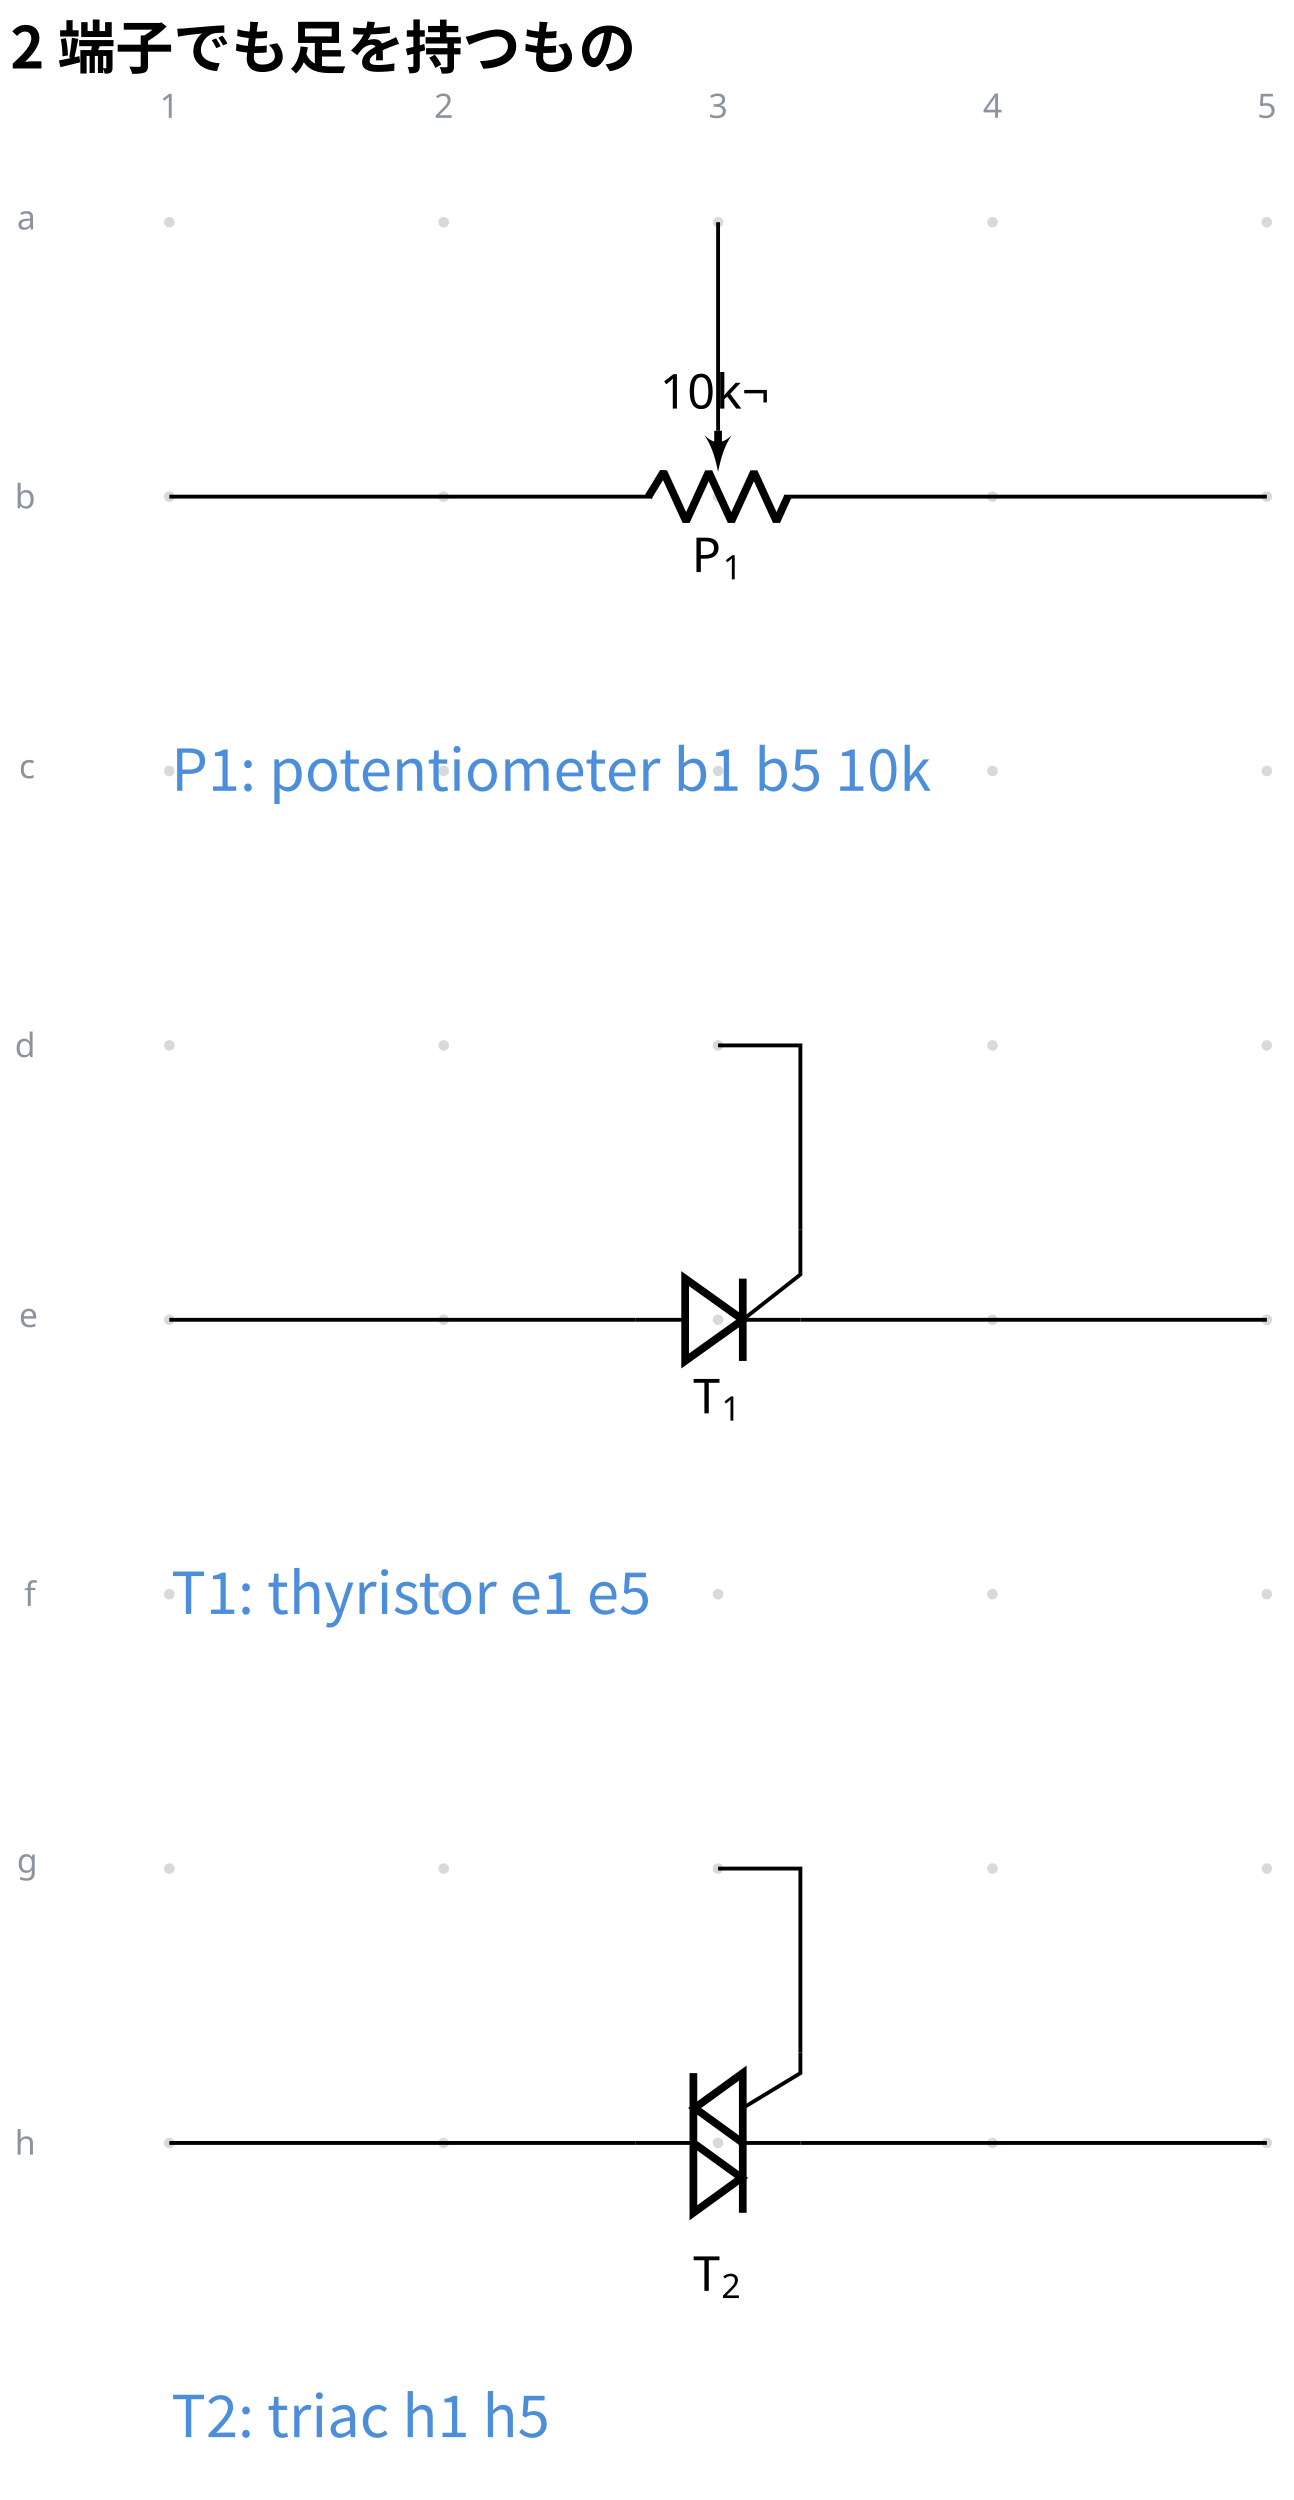
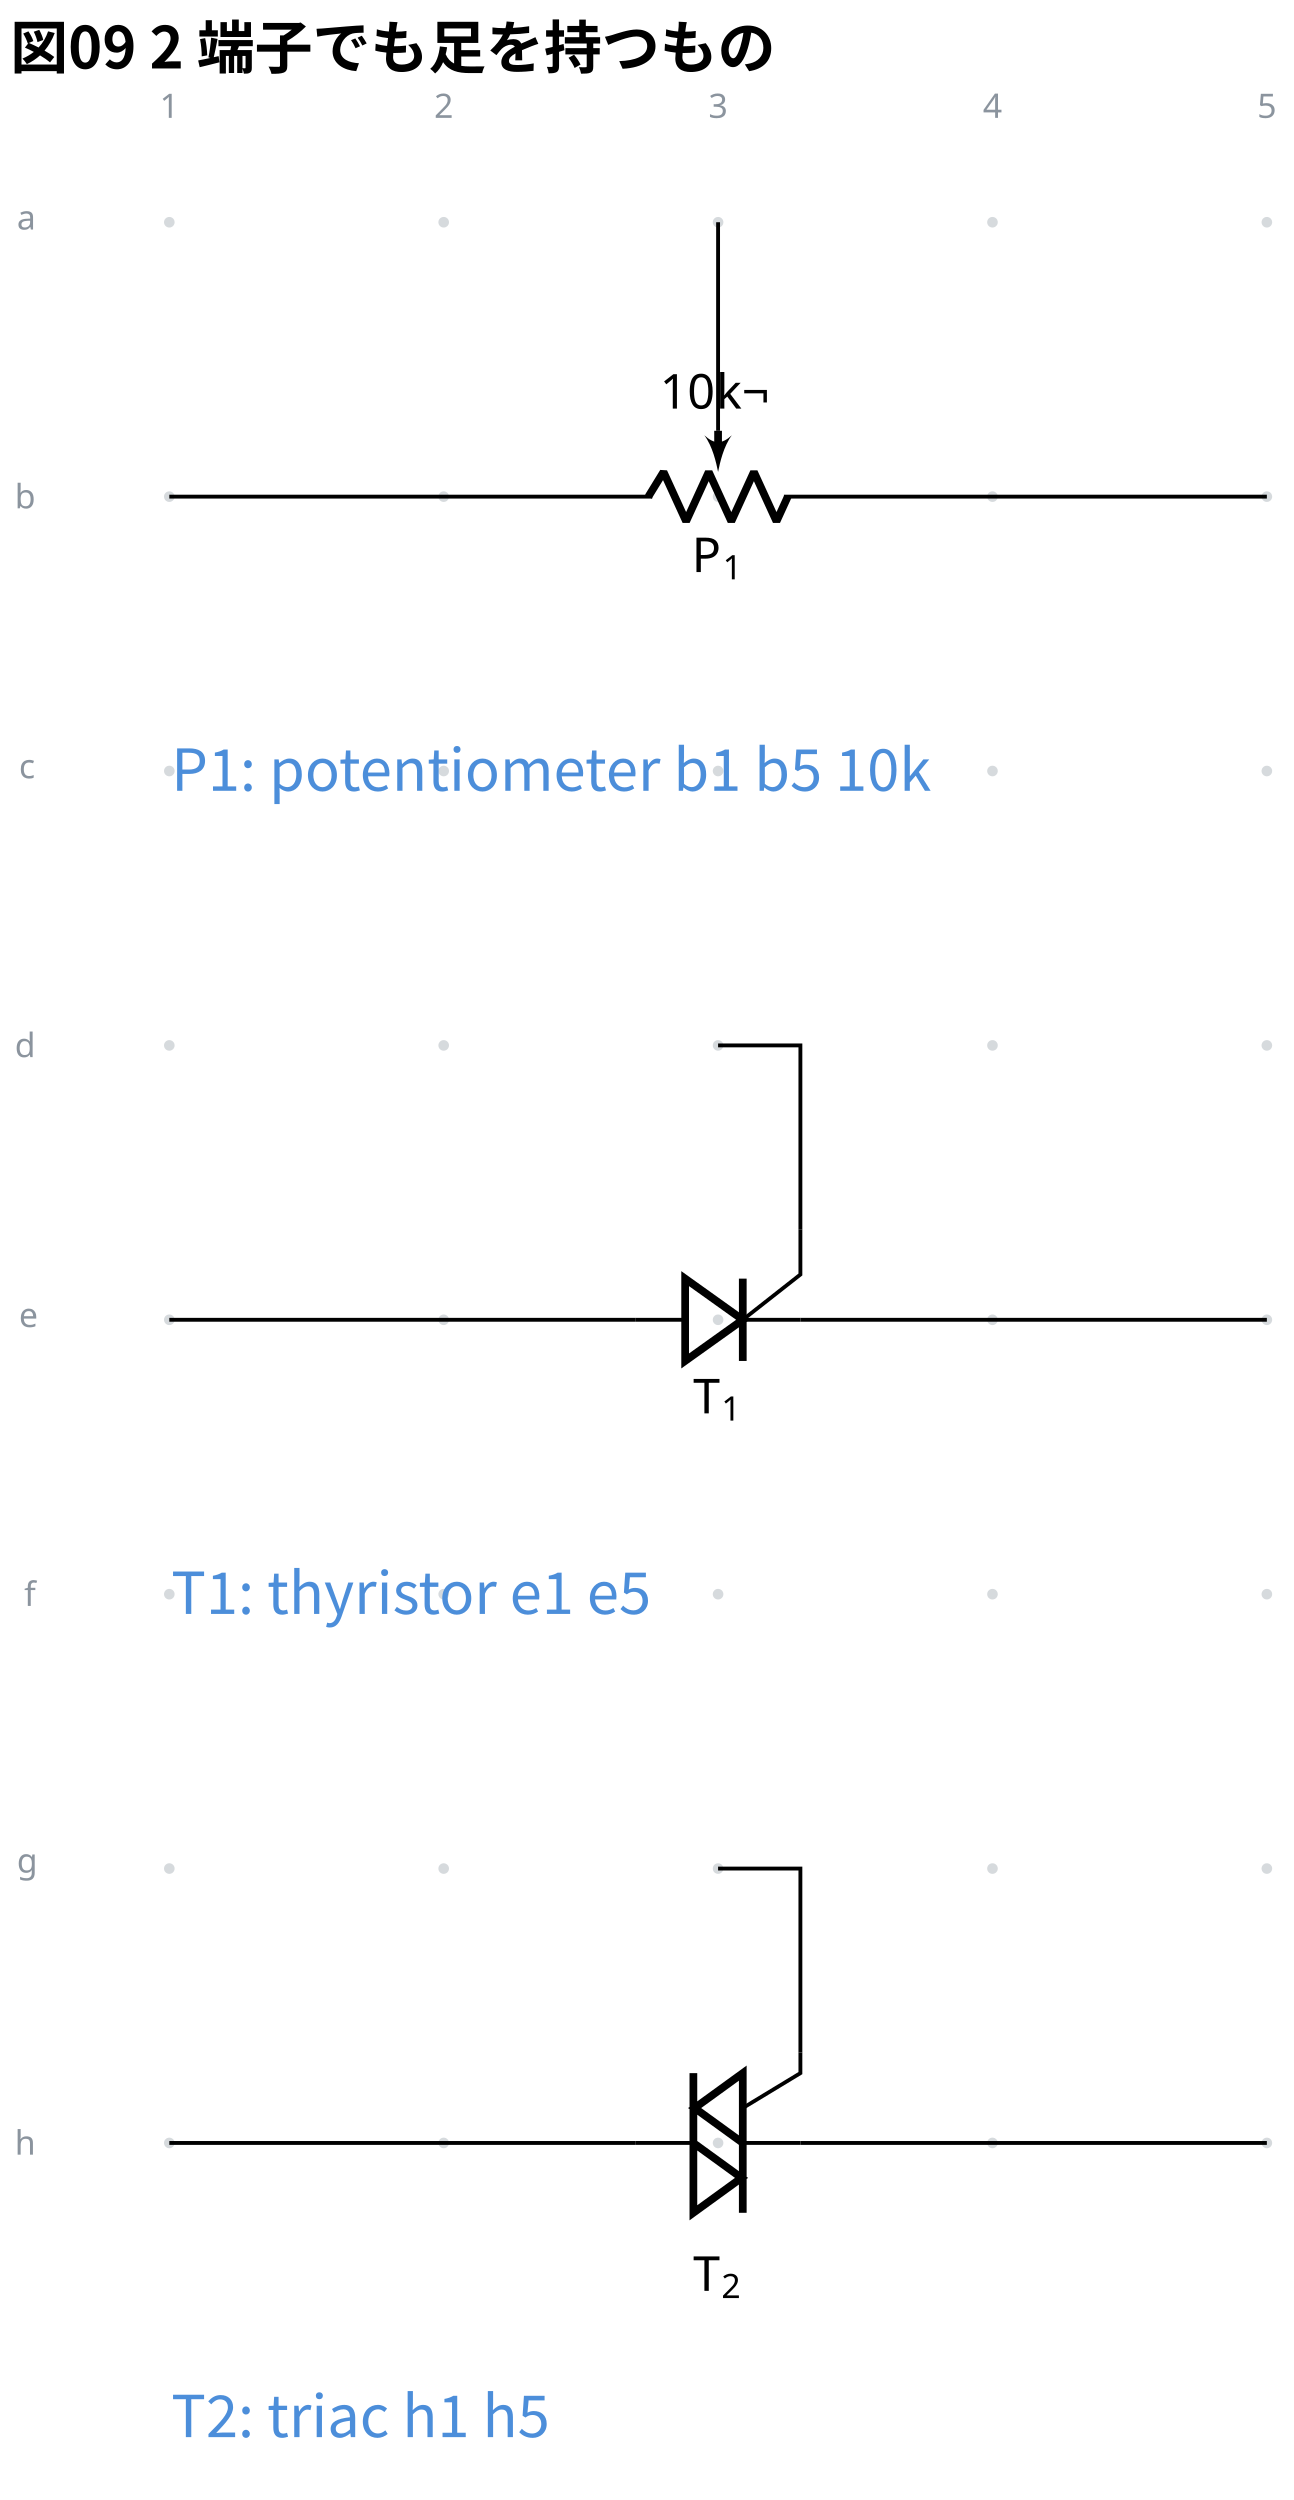
<svg xmlns="http://www.w3.org/2000/svg" data-circuit-fence="0.1.0" fill="currentColor" width="357.774" height="691.304" viewBox="-72 -72 268.331 518.478">
  <g stroke="currentColor" stroke-miterlimit="10" stroke-width=".8">
    <path fill="#8b949e" fill-opacity=".35" stroke="none" stroke-opacity=".35" d="M-35.787-25.909a1.1 1.1 0 1 0-2.2 0 1.1 1.1 0 0 0 2.2 0M-35.787 30.997a1.1 1.1 0 1 0-2.2 0 1.1 1.1 0 0 0 2.2 0M-35.787 87.902a1.1 1.1 0 1 0-2.2 0 1.1 1.1 0 0 0 2.2 0M-35.787 144.808a1.1 1.1 0 1 0-2.2 0 1.1 1.1 0 0 0 2.2 0M-35.787 201.713a1.1 1.1 0 1 0-2.2 0 1.1 1.1 0 0 0 2.2 0M-35.787 258.619a1.1 1.1 0 1 0-2.2 0 1.1 1.1 0 0 0 2.2 0M-35.787 315.524a1.1 1.1 0 1 0-2.2 0 1.1 1.1 0 0 0 2.2 0M-35.787 372.43a1.1 1.1 0 1 0-2.2 0 1.1 1.1 0 0 0 2.2 0M21.118-25.909a1.1 1.1 0 1 0-2.2 0 1.1 1.1 0 0 0 2.2 0M21.118 30.997a1.1 1.1 0 1 0-2.2 0 1.1 1.1 0 0 0 2.2 0M21.118 87.902a1.1 1.1 0 1 0-2.2 0 1.1 1.1 0 0 0 2.2 0M21.118 144.808a1.1 1.1 0 1 0-2.2 0 1.1 1.1 0 0 0 2.2 0M21.118 201.713a1.1 1.1 0 1 0-2.2 0 1.1 1.1 0 0 0 2.2 0M21.118 258.619a1.1 1.1 0 1 0-2.2 0 1.1 1.1 0 0 0 2.2 0M21.118 315.524a1.1 1.1 0 1 0-2.2 0 1.1 1.1 0 0 0 2.2 0M21.118 372.43a1.1 1.1 0 1 0-2.2 0 1.1 1.1 0 0 0 2.2 0M78.024-25.909a1.1 1.1 0 1 0-2.2 0 1.1 1.1 0 0 0 2.2 0M78.024 30.997a1.1 1.1 0 1 0-2.2 0 1.1 1.1 0 0 0 2.2 0M78.024 87.902a1.1 1.1 0 1 0-2.2 0 1.1 1.1 0 0 0 2.2 0M78.024 144.808a1.1 1.1 0 1 0-2.2 0 1.1 1.1 0 0 0 2.2 0M78.024 201.713a1.1 1.1 0 1 0-2.2 0 1.1 1.1 0 0 0 2.2 0M78.024 258.619a1.1 1.1 0 1 0-2.2 0 1.1 1.1 0 0 0 2.2 0M78.024 315.524a1.1 1.1 0 1 0-2.2 0 1.1 1.1 0 0 0 2.2 0M78.024 372.43a1.1 1.1 0 1 0-2.2 0 1.1 1.1 0 0 0 2.2 0M134.93-25.909a1.1 1.1 0 1 0-2.2 0 1.1 1.1 0 0 0 2.2 0M134.93 30.997a1.1 1.1 0 1 0-2.2 0 1.1 1.1 0 0 0 2.2 0M134.93 87.902a1.1 1.1 0 1 0-2.2 0 1.1 1.1 0 0 0 2.2 0M134.93 144.808a1.1 1.1 0 1 0-2.2 0 1.1 1.1 0 0 0 2.2 0M134.93 201.713a1.1 1.1 0 1 0-2.2 0 1.1 1.1 0 0 0 2.2 0M134.93 258.619a1.1 1.1 0 1 0-2.2 0 1.1 1.1 0 0 0 2.2 0M134.93 315.524a1.1 1.1 0 1 0-2.2 0 1.1 1.1 0 0 0 2.2 0M134.93 372.43a1.1 1.1 0 1 0-2.2 0 1.1 1.1 0 0 0 2.2 0M191.835-25.909a1.1 1.1 0 1 0-2.2 0 1.1 1.1 0 0 0 2.2 0M191.835 30.997a1.1 1.1 0 1 0-2.2 0 1.1 1.1 0 0 0 2.2 0M191.835 87.902a1.1 1.1 0 1 0-2.2 0 1.1 1.1 0 0 0 2.2 0M191.835 144.808a1.1 1.1 0 1 0-2.2 0 1.1 1.1 0 0 0 2.2 0M191.835 201.713a1.1 1.1 0 1 0-2.2 0 1.1 1.1 0 0 0 2.2 0M191.835 258.619a1.1 1.1 0 1 0-2.2 0 1.1 1.1 0 0 0 2.2 0M191.835 315.524a1.1 1.1 0 1 0-2.2 0 1.1 1.1 0 0 0 2.2 0M191.835 372.43a1.1 1.1 0 1 0-2.2 0 1.1 1.1 0 0 0 2.2 0m-1.1 0" />
    <g fill="#8b949e" stroke="#8b949e">
      <text x="-36.887" y="-25.909" fill="#8b949e" stroke="none" font-family="cmr7" font-size="7" transform="translate(-1.993 -21.645)">1</text>
    </g>
    <g fill="#8b949e" stroke="#8b949e">
      <text x="-36.887" y="-25.909" fill="#8b949e" stroke="none" font-family="cmr7" font-size="7" transform="translate(54.912 -21.645)">2</text>
    </g>
    <g fill="#8b949e" stroke="#8b949e">
      <text x="-36.887" y="-25.909" fill="#8b949e" stroke="none" font-family="cmr7" font-size="7" transform="translate(111.818 -21.645)">3</text>
    </g>
    <g fill="#8b949e" stroke="#8b949e">
      <text x="-36.887" y="-25.909" fill="#8b949e" stroke="none" font-family="cmr7" font-size="7" transform="translate(168.723 -21.645)">4</text>
    </g>
    <g fill="#8b949e" stroke="#8b949e">
      <text x="-36.887" y="-25.909" fill="#8b949e" stroke="none" font-family="cmr7" font-size="7" transform="translate(225.629 -21.645)">5</text>
    </g>
    <g fill="#8b949e" stroke="#8b949e">
      <text x="-36.887" y="-25.909" fill="#8b949e" stroke="none" font-family="cmr7" font-size="7" transform="translate(-31.62 1.507)">a</text>
    </g>
    <g fill="#8b949e" stroke="#8b949e">
      <text x="-36.887" y="-25.909" fill="#8b949e" stroke="none" font-family="cmr7" font-size="7" transform="translate(-32.05 59.336)">b</text>
    </g>
    <g fill="#8b949e" stroke="#8b949e">
      <text x="-36.887" y="-25.909" fill="#8b949e" stroke="none" font-family="cmr7" font-size="7" transform="translate(-31.189 115.318)">c</text>
    </g>
    <g fill="#8b949e" stroke="#8b949e">
      <text x="-36.887" y="-25.909" fill="#8b949e" stroke="none" font-family="cmr7" font-size="7" transform="translate(-32.05 173.147)">d</text>
    </g>
    <g fill="#8b949e" stroke="#8b949e">
      <text x="-36.887" y="-25.909" fill="#8b949e" stroke="none" font-family="cmr7" font-size="7" transform="translate(-31.189 229.129)">e</text>
    </g>
    <g fill="#8b949e" stroke="#8b949e">
      <text x="-36.887" y="-25.909" fill="#8b949e" stroke="none" font-family="cmr7" font-size="7" transform="translate(-30.112 286.958)">f</text>
    </g>
    <g fill="#8b949e" stroke="#8b949e">
      <text x="-36.887" y="-25.909" fill="#8b949e" stroke="none" font-family="cmr7" font-size="7" transform="translate(-31.62 342.26)">g</text>
    </g>
    <g fill="#8b949e" stroke="#8b949e">
      <text x="-36.887" y="-25.909" fill="#8b949e" stroke="none" font-family="cmr7" font-size="7" transform="translate(-32.05 400.769)">h</text>
    </g>
    <path fill="none" d="M-36.887 30.997h.4m-.4 0H63.266m27.315 0h100.154m-.401 0h.4" />
    <g stroke-linejoin="bevel" stroke-width="1.6">
      <path fill="none" d="m62.466 30.997 3.143-5.122 4.686 10.243 4.686-10.243 4.686 10.243 4.685-10.243 4.686 10.243 2.343-5.121M76.924 17.34v3.975" />
      <path stroke="none" d="M76.924 25.875c.38-1.9 1.14-5.32 2.85-7.6-2.09 1.9-3.61 1.9-5.7 0 1.71 2.28 2.47 5.7 2.85 7.6" />
    </g>
    <g stroke="none">
      <text x="-36.887" y="-25.909" font-family="cmmi10" font-size="10" transform="translate(108.358 72.554)">P</text>
      <text x="-30.467" y="-24.409" font-family="cmr7" font-size="7" transform="translate(108.358 72.554)">1</text>
    </g>
    <g stroke="none" font-family="cmr10" font-size="10">
      <text x="-36.887" y="-25.909" transform="translate(101.728 38.653)">10</text>
      <text x="-25.221" y="-25.909" transform="translate(101.728 38.653)">k¬</text>
    </g>
    <path fill="none" d="M-36.887 201.713h.4m-.4 0h96.74m34.142 0h96.74m-.401 0h.4" />
    <g stroke-width="1.6">
      <path fill="none" d="m82.045 201.713-11.95-8.536v17.072Z" />
      <path fill="none" stroke-width=".8" d="m82.045 201.713 11.95-9.39v-9.389" />
      <path fill="none" d="M82.045 210.249v-17.072" />
      <g stroke-width=".8">
        <path fill="none" d="M70.095 201.713H59.852m22.193 0h11.95" />
      </g>
    </g>
    <g stroke="none">
      <text x="-36.887" y="-25.909" font-family="cmmi10" font-size="10" transform="translate(108.646 247.026)">T</text>
      <text x="-31.043" y="-24.409" font-family="cmr7" font-size="7" transform="translate(108.646 247.026)">1</text>
    </g>
    <path fill="none" d="M-36.887 372.43h.4m-.4 0h96.74m34.142 0h96.74m-.401 0h.4" />
    <g stroke-width="1.6">
      <path fill="none" d="m71.802 372.43 9.987 7.241-9.987 7.242v-28.967m10.243 14.484-9.987-7.242 9.987-7.242v28.967" />
      <g stroke-width=".8">
        <path fill="none" d="m82.045 365.188 11.95-7.242v-4.295M71.802 372.43h-11.95m22.193 0h11.95" />
      </g>
    </g>
    <g stroke="none">
      <text x="-36.887" y="-25.909" font-family="cmmi10" font-size="10" transform="translate(108.646 429.01)">T</text>
      <text x="-31.043" y="-24.409" font-family="cmr7" font-size="7" transform="translate(108.646 429.01)">2</text>
    </g>
    <path fill="none" d="M76.924 17.34V-25.91M93.995 182.934v-38.126H76.924M93.995 353.65v-38.126H76.924" />
    <g>
      <text x="-36.887" y="-25.909" fill="#4c8eda" stroke="none" font-family="'Noto Sans CJK JP','Noto Sans JP','Hiragino Sans','Yu Gothic',sans-serif" font-size="12" transform="translate(.4 117.911)">P1: potentiometer b1 b5 10k</text>
    </g>
    <g>
      <text x="-36.887" y="-25.909" fill="#4c8eda" stroke="none" font-family="'Noto Sans CJK JP','Noto Sans JP','Hiragino Sans','Yu Gothic',sans-serif" font-size="12" transform="translate(.4 288.627)">T1: thyristor e1 e5</text>
    </g>
    <g>
      <text x="-36.887" y="-25.909" fill="#4c8eda" stroke="none" font-family="'Noto Sans CJK JP','Noto Sans JP','Hiragino Sans','Yu Gothic',sans-serif" font-size="12" transform="translate(.4 459.344)">T2: triac h1 h5</text>
    </g>
    <g>
-       <text x="-36.887" y="-25.909" fill="currentColor" stroke="none" font-family="'Noto Sans CJK JP','Noto Sans JP','Hiragino Sans','Yu Gothic',sans-serif" font-size="12" transform="translate(-32.983 -31.889)" font-weight="bold">2 端子でも足を持つもの</text>
+       <text x="-36.887" y="-25.909" fill="currentColor" stroke="none" font-family="'Noto Sans CJK JP','Noto Sans JP','Hiragino Sans','Yu Gothic',sans-serif" font-size="12" transform="translate(-32.983 -31.889)" font-weight="bold">図09 2 端子でも足を持つもの</text>
    </g>
  </g>
</svg>
